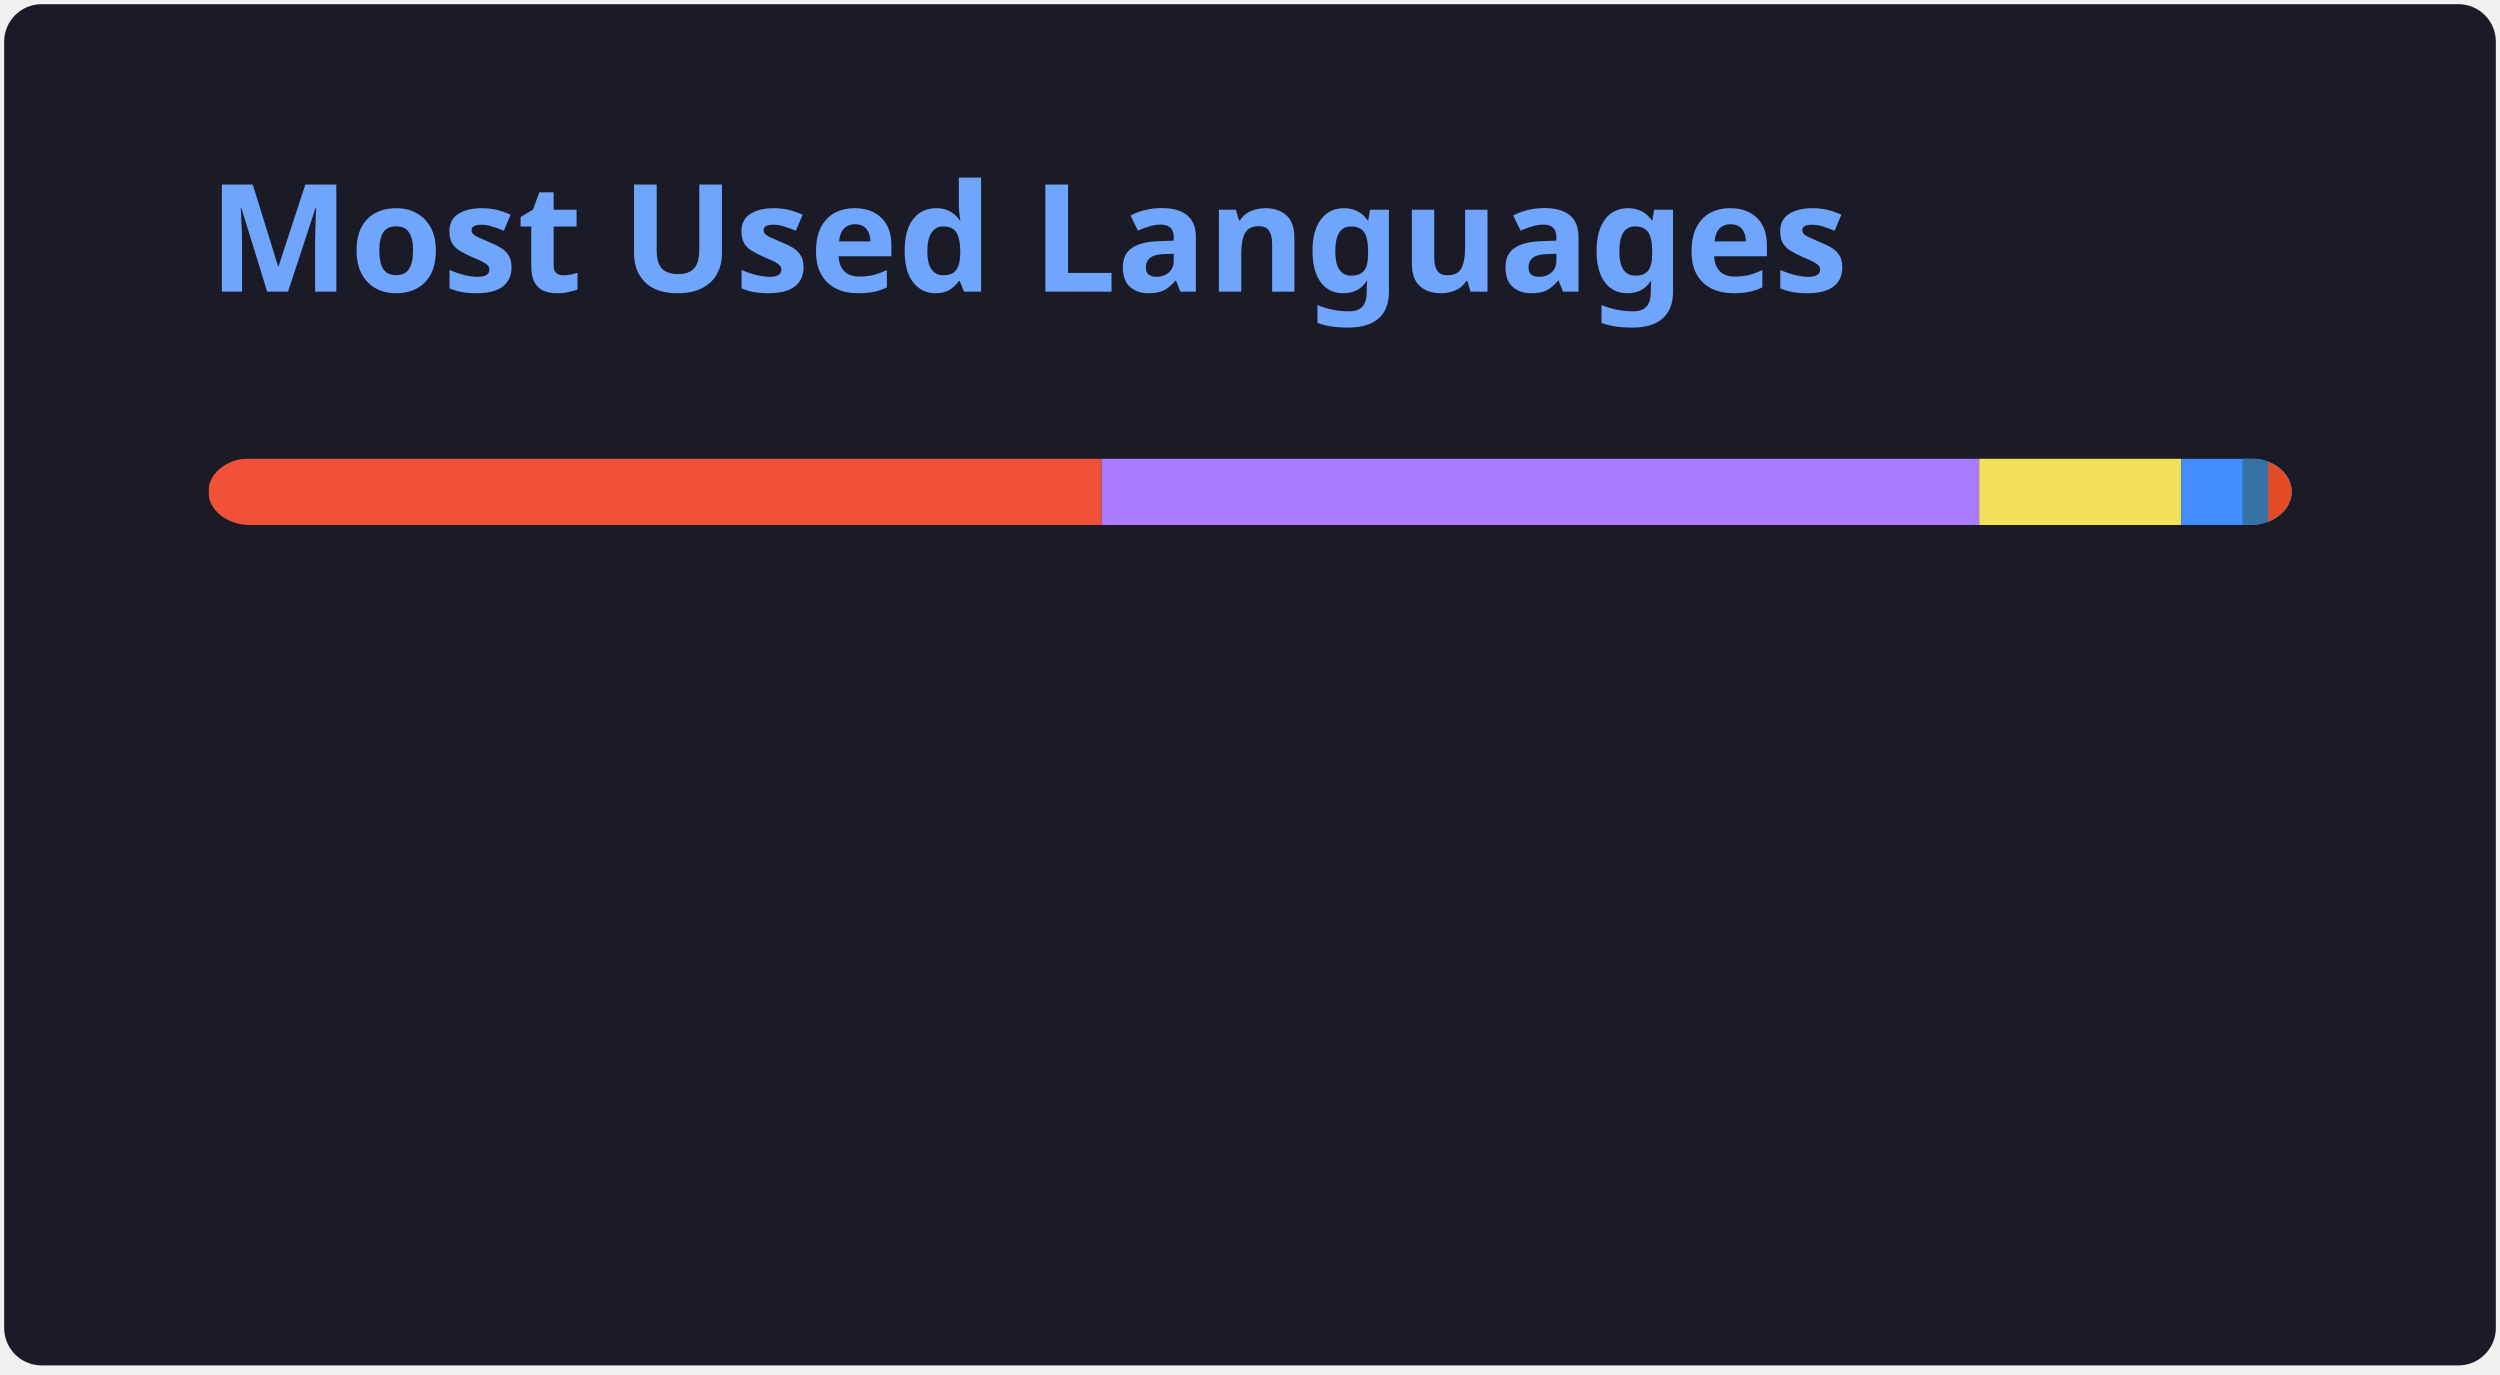
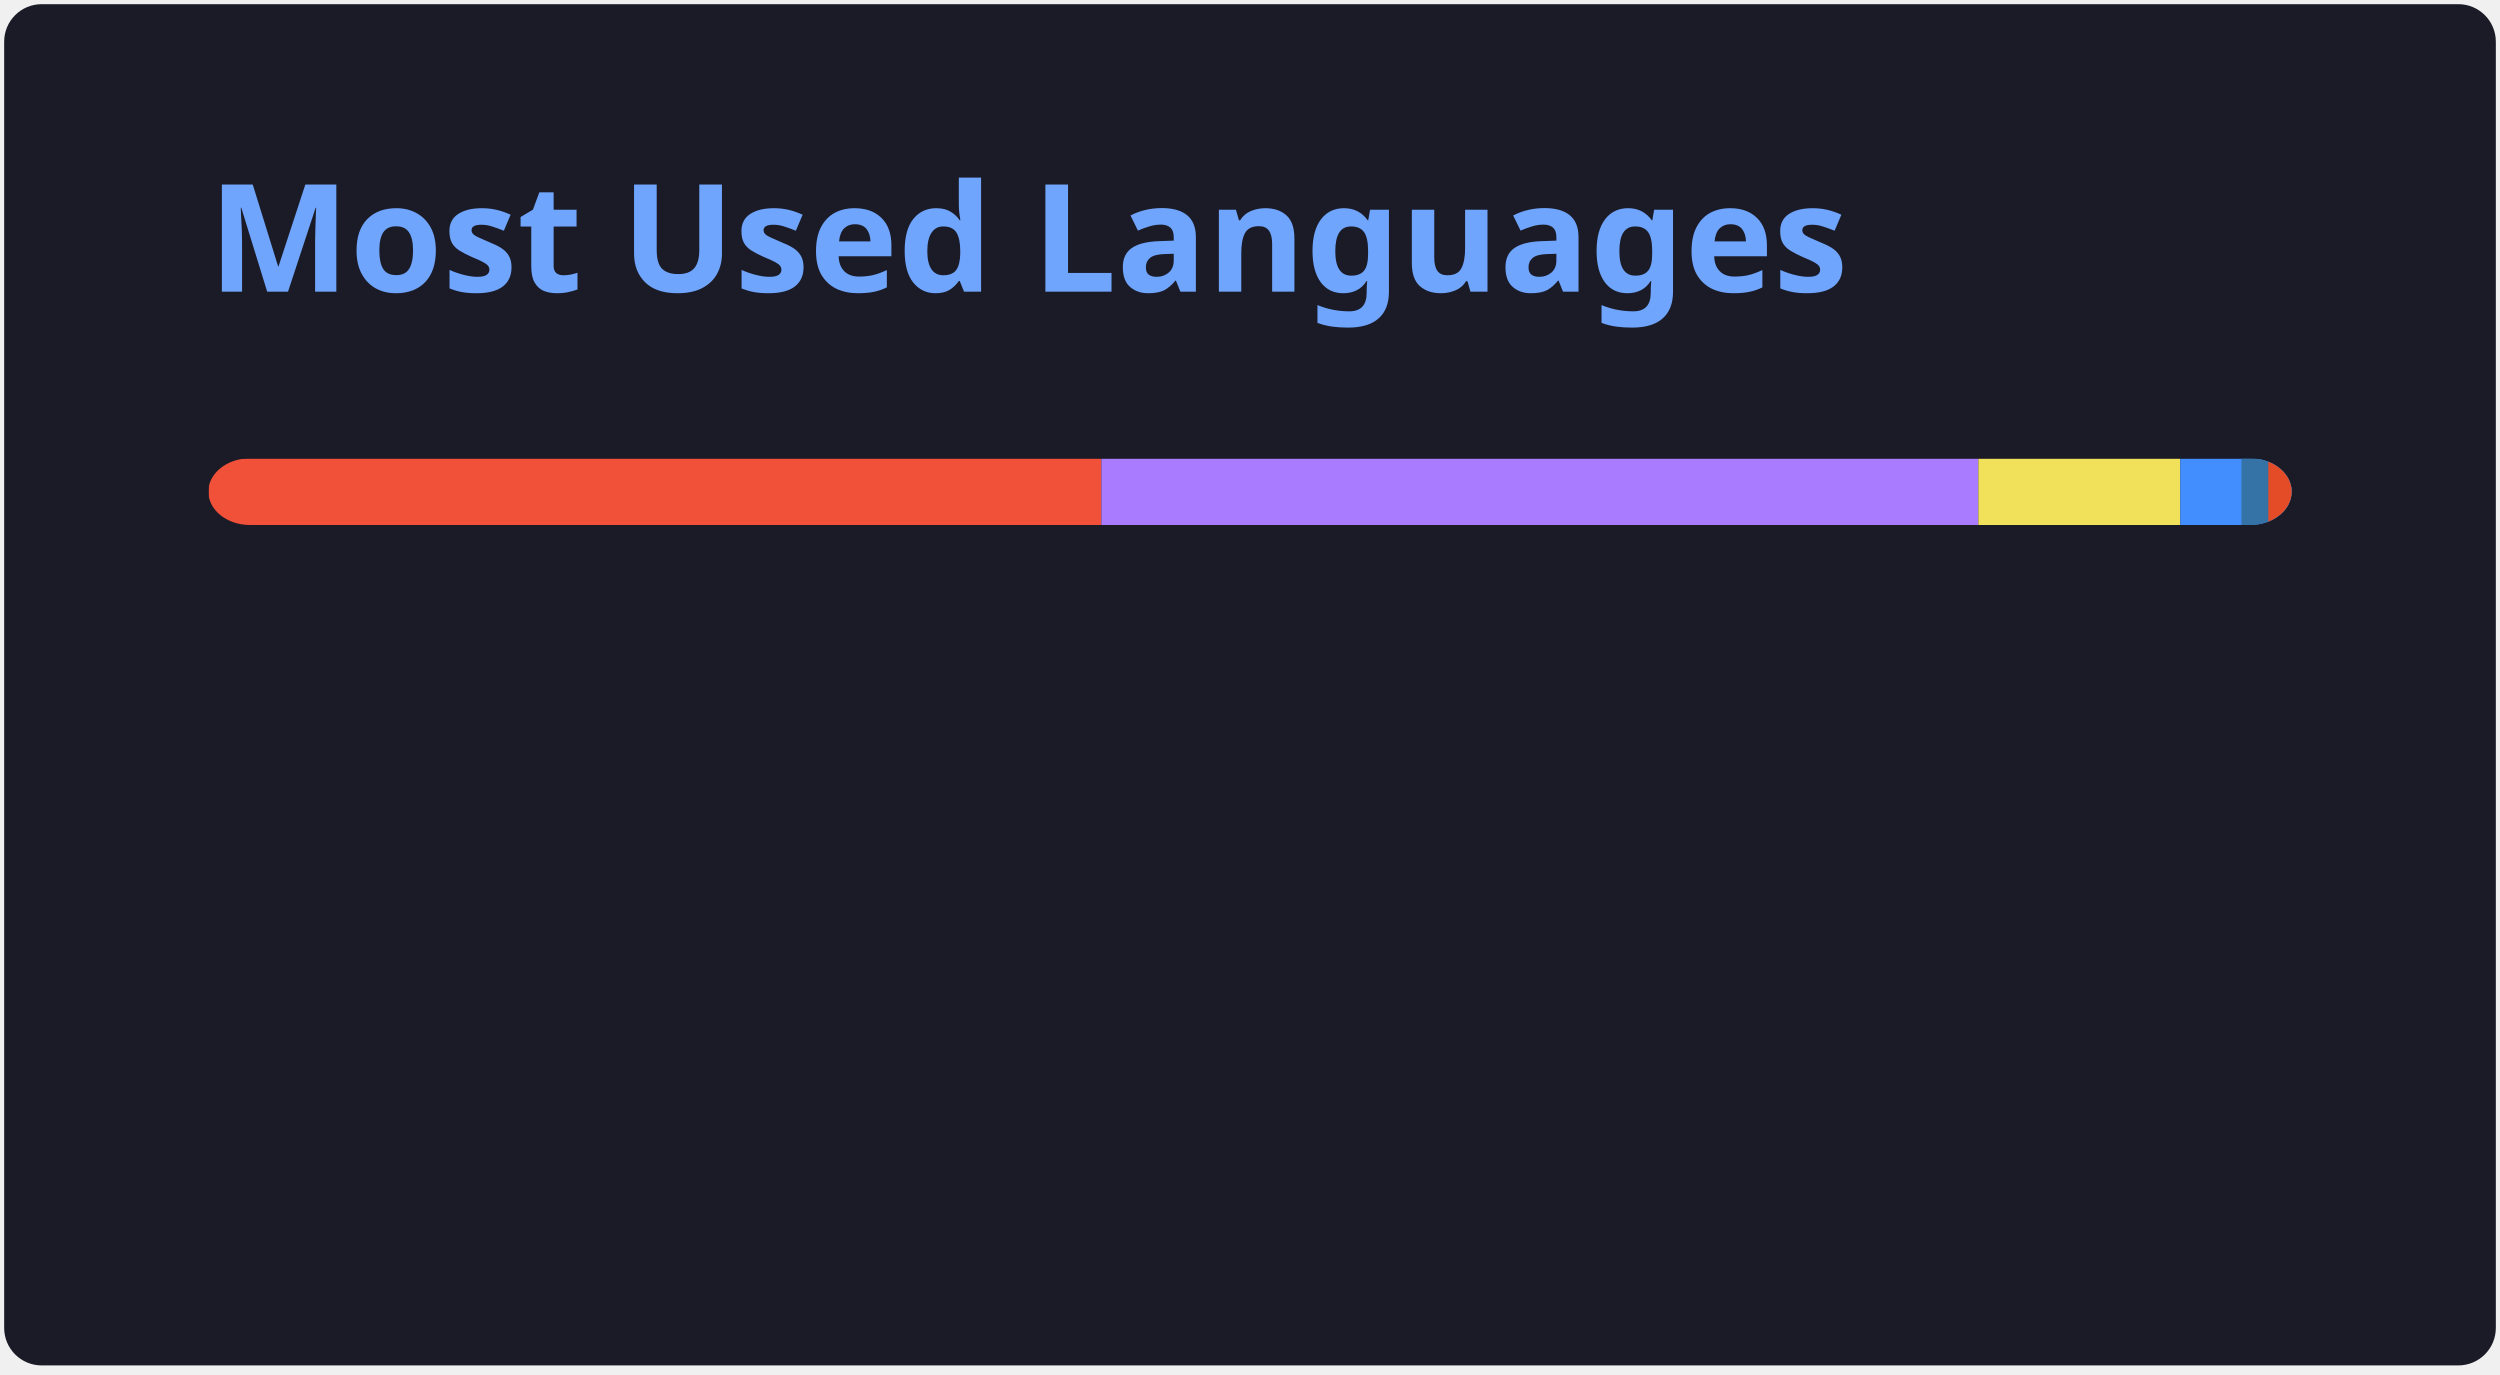
<svg xmlns="http://www.w3.org/2000/svg" width="300" height="165" viewBox="0 0 300 165" fill="none" role="img" aria-labelledby="descId">
  <style>
          .header {
            font: 600 18px 'Segoe UI', Ubuntu, Sans-Serif;
            fill: #70a5fd;
            animation: fadeInAnimation 0.8s ease-in-out forwards;
          }
          @supports(-moz-appearance: auto) {
            /* Selector detects Firefox */
            .header { font-size: 15.5px; }
          }
          
    @keyframes slideInAnimation {
      from {
        width: 0;
      }
      to {
        width: calc(100%-100px);
      }
    }
    @keyframes growWidthAnimation {
      from {
        width: 0;
      }
      to {
        width: 100%;
      }
    }
    .stat {
      font: 600 14px 'Segoe UI', Ubuntu, "Helvetica Neue", Sans-Serif; fill: #38bdae;
    }
    @supports(-moz-appearance: auto) {
      /* Selector detects Firefox */
      .stat { font-size:12px; }
    }
    .bold { font-weight: 700 }
    .lang-name {
      font: 400 11px "Segoe UI", Ubuntu, Sans-Serif;
      fill: #38bdae;
    }
    .stagger {
      opacity: 0;
      animation: fadeInAnimation 0.3s ease-in-out forwards;
    }
    #rect-mask rect{
      animation: slideInAnimation 1s ease-in-out forwards;
    }
    .lang-progress{
      animation: growWidthAnimation 0.6s ease-in-out forwards;
    }
    .progress-background { fill: #ddd; }
    
          

          
      /* Animations */
      @keyframes scaleInAnimation {
        from {
          transform: translate(-5px, 5px) scale(0);
        }
        to {
          transform: translate(-5px, 5px) scale(1);
        }
      }
      @keyframes fadeInAnimation {
        from {
          opacity: 0;
        }
        to {
          opacity: 1;
        }
      }
    
          
        </style>
  <defs>
          
          
        </defs>
  <rect data-testid="card-bg" class="card-bg" x="0.5" y="0.5" rx="4.5" height="99%" stroke="#e4e2e2" width="299" fill="#1a1b27" stroke-opacity="0" />
  <g data-testid="card-title" transform="translate(25, 35)">
    <g transform="translate(0, 0)">
      <text x="0" y="0" class="header" data-testid="header">Most Used Languages</text>
    </g>
  </g>
  <g data-testid="main-card-body" transform="translate(0, 55)">
    <svg data-testid="lang-items" x="25">
      <mask id="rect-mask">
        <rect x="0" y="0" width="250" height="8" fill="white" rx="5" />
      </mask>
-       <rect mask="url(#rect-mask)" data-testid="lang-progress" x="0" y="0" width="107.21" height="8" fill="#F05138" />
-       <rect mask="url(#rect-mask)" data-testid="lang-progress" x="107.21" y="0" width="105.29" height="8" fill="#A97BFF" />
-       <rect mask="url(#rect-mask)" data-testid="lang-progress" x="212.5" y="0" width="24.24" height="8" fill="#f1e05a" />
-       <rect mask="url(#rect-mask)" data-testid="lang-progress" x="236.74" y="0" width="17.34" height="8" fill="#438eff" />
-       <rect mask="url(#rect-mask)" data-testid="lang-progress" x="244.08" y="0" width="13.11" height="8" fill="#3572A5" />
-       <rect mask="url(#rect-mask)" data-testid="lang-progress" x="247.19" y="0" width="12.8" height="8" fill="#e34c26" />
+       <rect mask="url(#rect-mask)" data-testid="lang-progress" x="0" y="0" width="107.16" height="8" fill="#F05138" />
+       <rect mask="url(#rect-mask)" data-testid="lang-progress" x="107.16" y="0" width="105.24" height="8" fill="#A97BFF" />
+       <rect mask="url(#rect-mask)" data-testid="lang-progress" x="212.4" y="0" width="24.23" height="8" fill="#f1e05a" />
+       <rect mask="url(#rect-mask)" data-testid="lang-progress" x="236.63" y="0" width="17.34" height="8" fill="#438eff" />
+       <rect mask="url(#rect-mask)" data-testid="lang-progress" x="243.97" y="0" width="13.23" height="8" fill="#3572A5" />
+       <rect mask="url(#rect-mask)" data-testid="lang-progress" x="247.2" y="0" width="12.8" height="8" fill="#e34c26" />
      <g transform="translate(0, 25)">
        <g transform="translate(0, 0)">
          <g transform="translate(0, 0)">
            <g class="stagger" style="animation-delay: 450ms">
              <circle cx="5" cy="6" r="5" fill="#F05138" />
              <text data-testid="lang-name" x="15" y="10" class="lang-name">
-         Swift 42.88%
+         Swift 42.86%
      </text>
            </g>
          </g>
          <g transform="translate(0, 25)">
            <g class="stagger" style="animation-delay: 600ms">
              <circle cx="5" cy="6" r="5" fill="#A97BFF" />
              <text data-testid="lang-name" x="15" y="10" class="lang-name">
-         Kotlin 42.12%
+         Kotlin 42.10%
      </text>
            </g>
          </g>
          <g transform="translate(0, 50)">
            <g class="stagger" style="animation-delay: 750ms">
              <circle cx="5" cy="6" r="5" fill="#f1e05a" />
              <text data-testid="lang-name" x="15" y="10" class="lang-name">
-         JavaScript 9.70%
+         JavaScript 9.69%
      </text>
            </g>
          </g>
        </g>
        <g transform="translate(150, 0)">
          <g transform="translate(0, 0)">
            <g class="stagger" style="animation-delay: 450ms">
              <circle cx="5" cy="6" r="5" fill="#438eff" />
              <text data-testid="lang-name" x="15" y="10" class="lang-name">
        Objective-C 2.94%
      </text>
            </g>
          </g>
          <g transform="translate(0, 25)">
            <g class="stagger" style="animation-delay: 600ms">
              <circle cx="5" cy="6" r="5" fill="#3572A5" />
              <text data-testid="lang-name" x="15" y="10" class="lang-name">
-         Python 1.24%
+         Python 1.29%
      </text>
            </g>
          </g>
          <g transform="translate(0, 50)">
            <g class="stagger" style="animation-delay: 750ms">
              <circle cx="5" cy="6" r="5" fill="#e34c26" />
              <text data-testid="lang-name" x="15" y="10" class="lang-name">
        HTML 1.12%
      </text>
            </g>
          </g>
        </g>
      </g>
    </svg>
  </g>
</svg>
